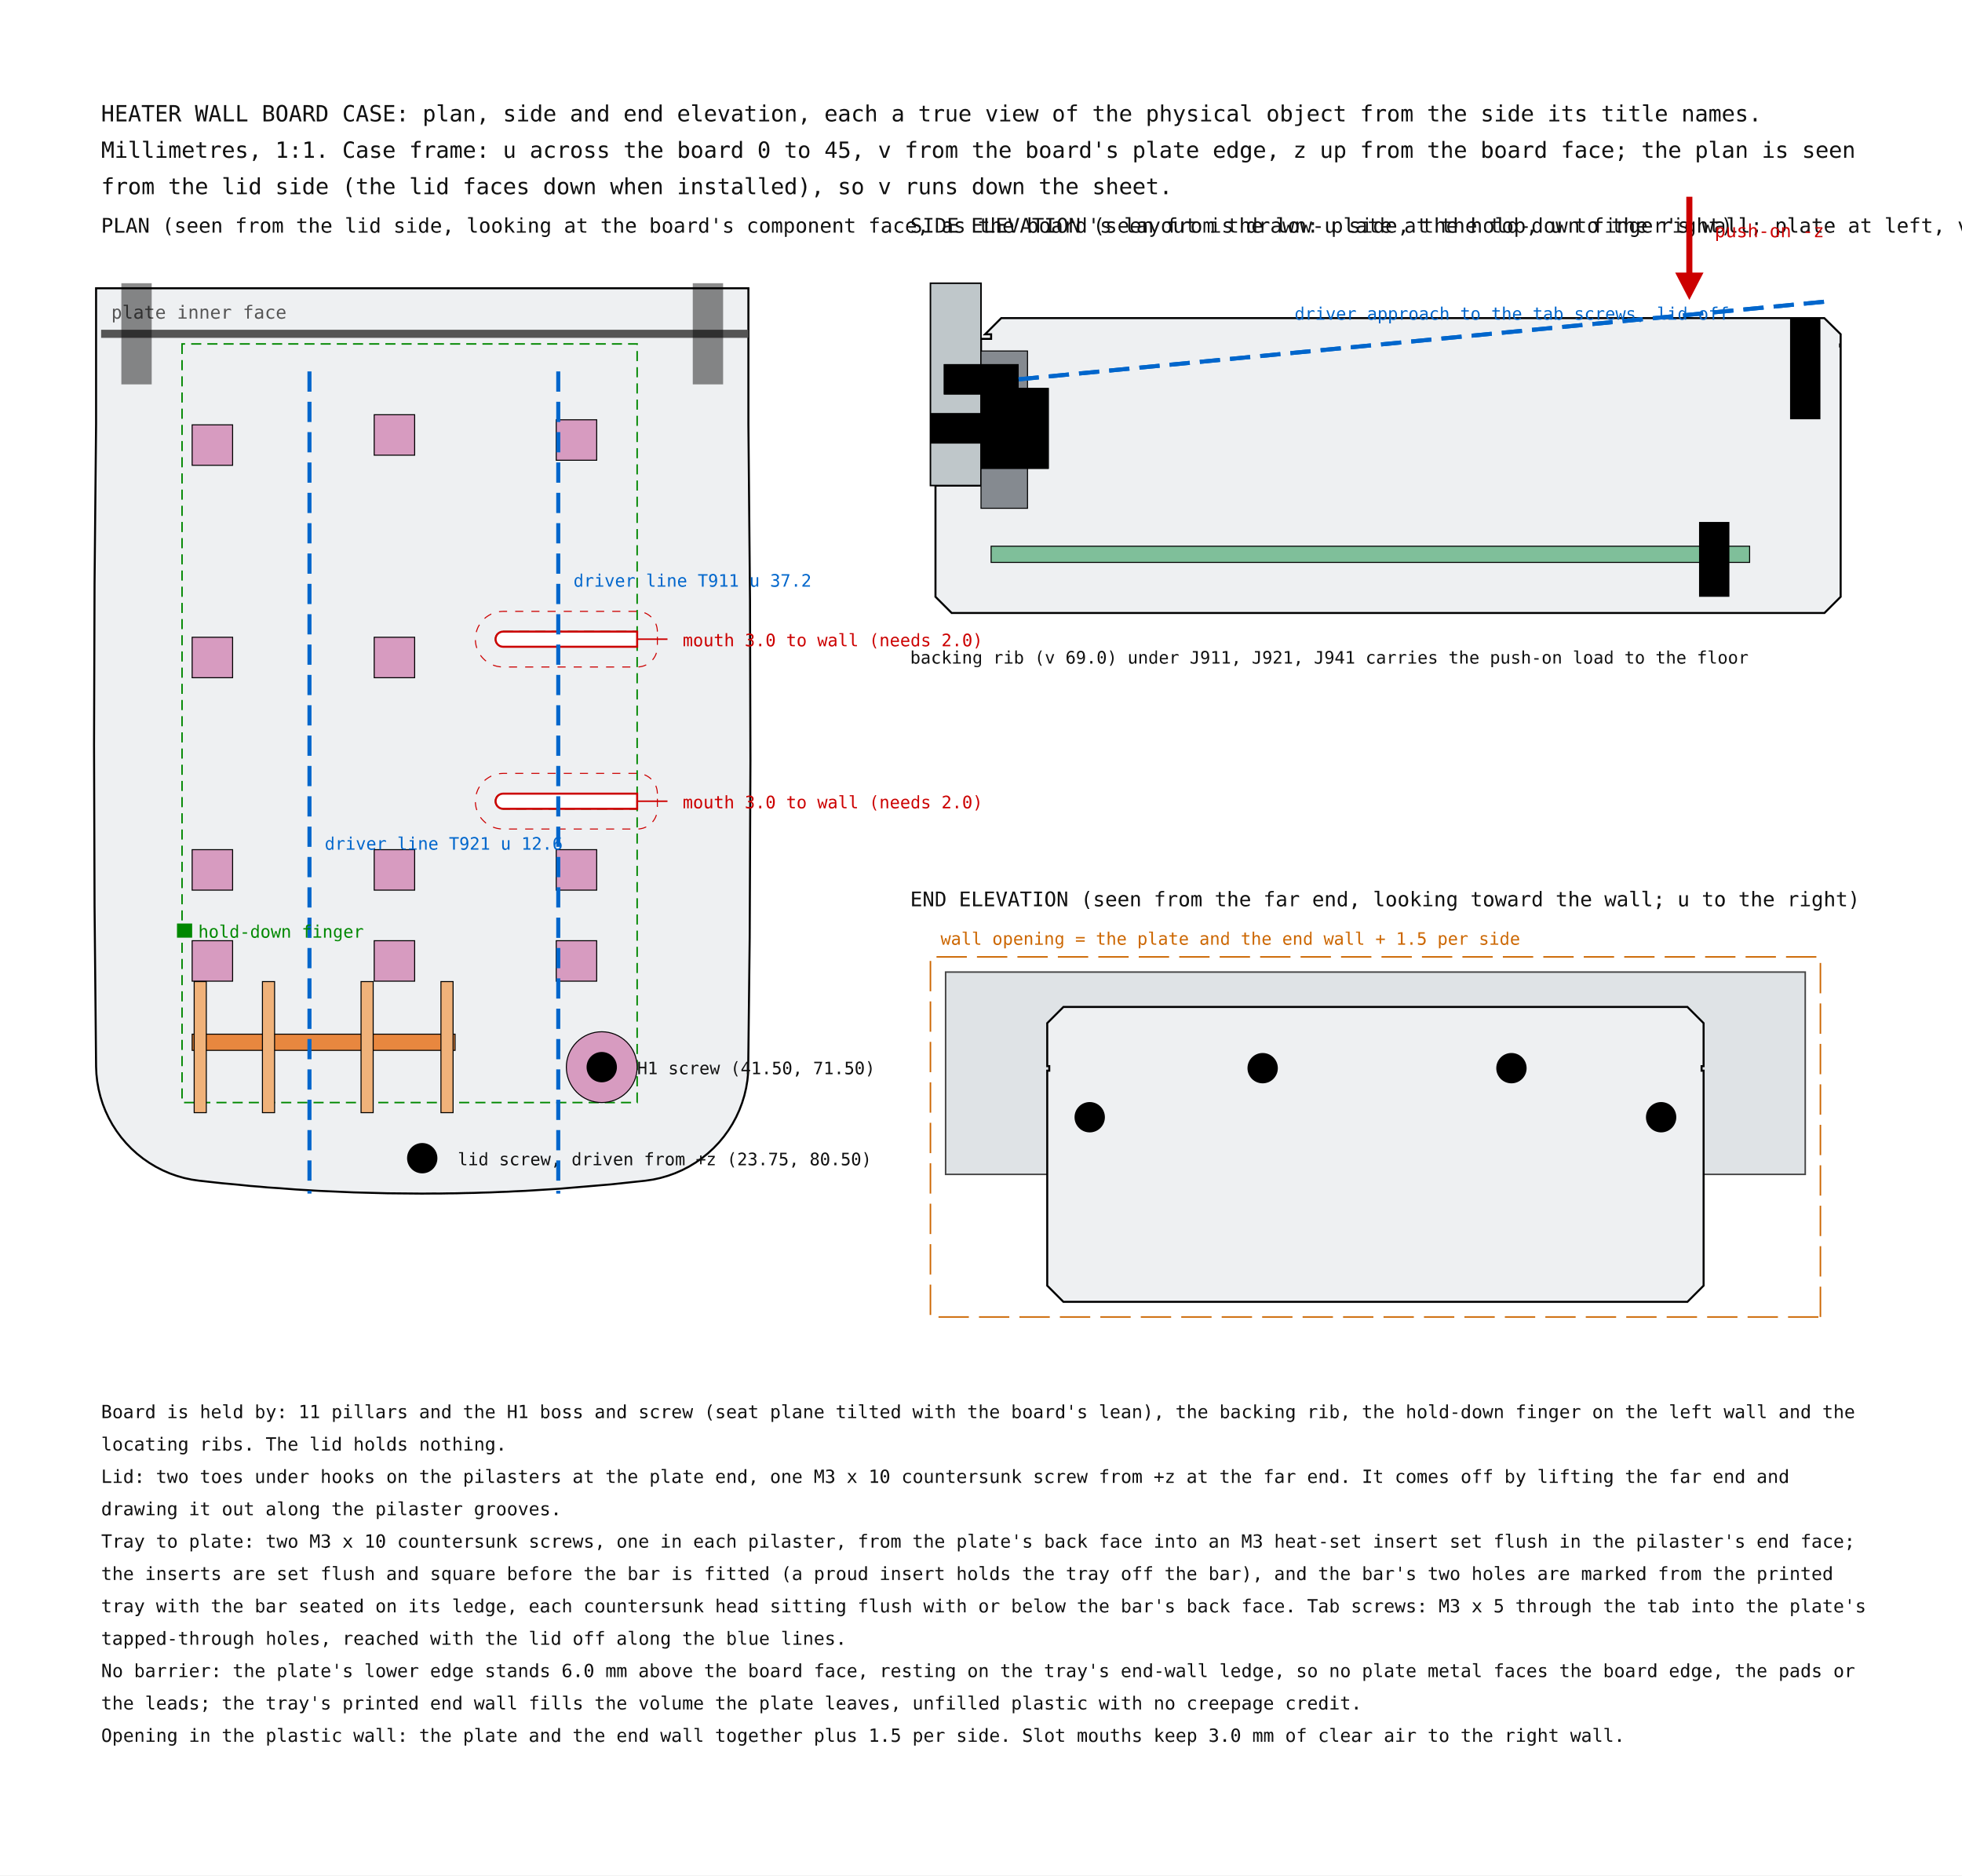
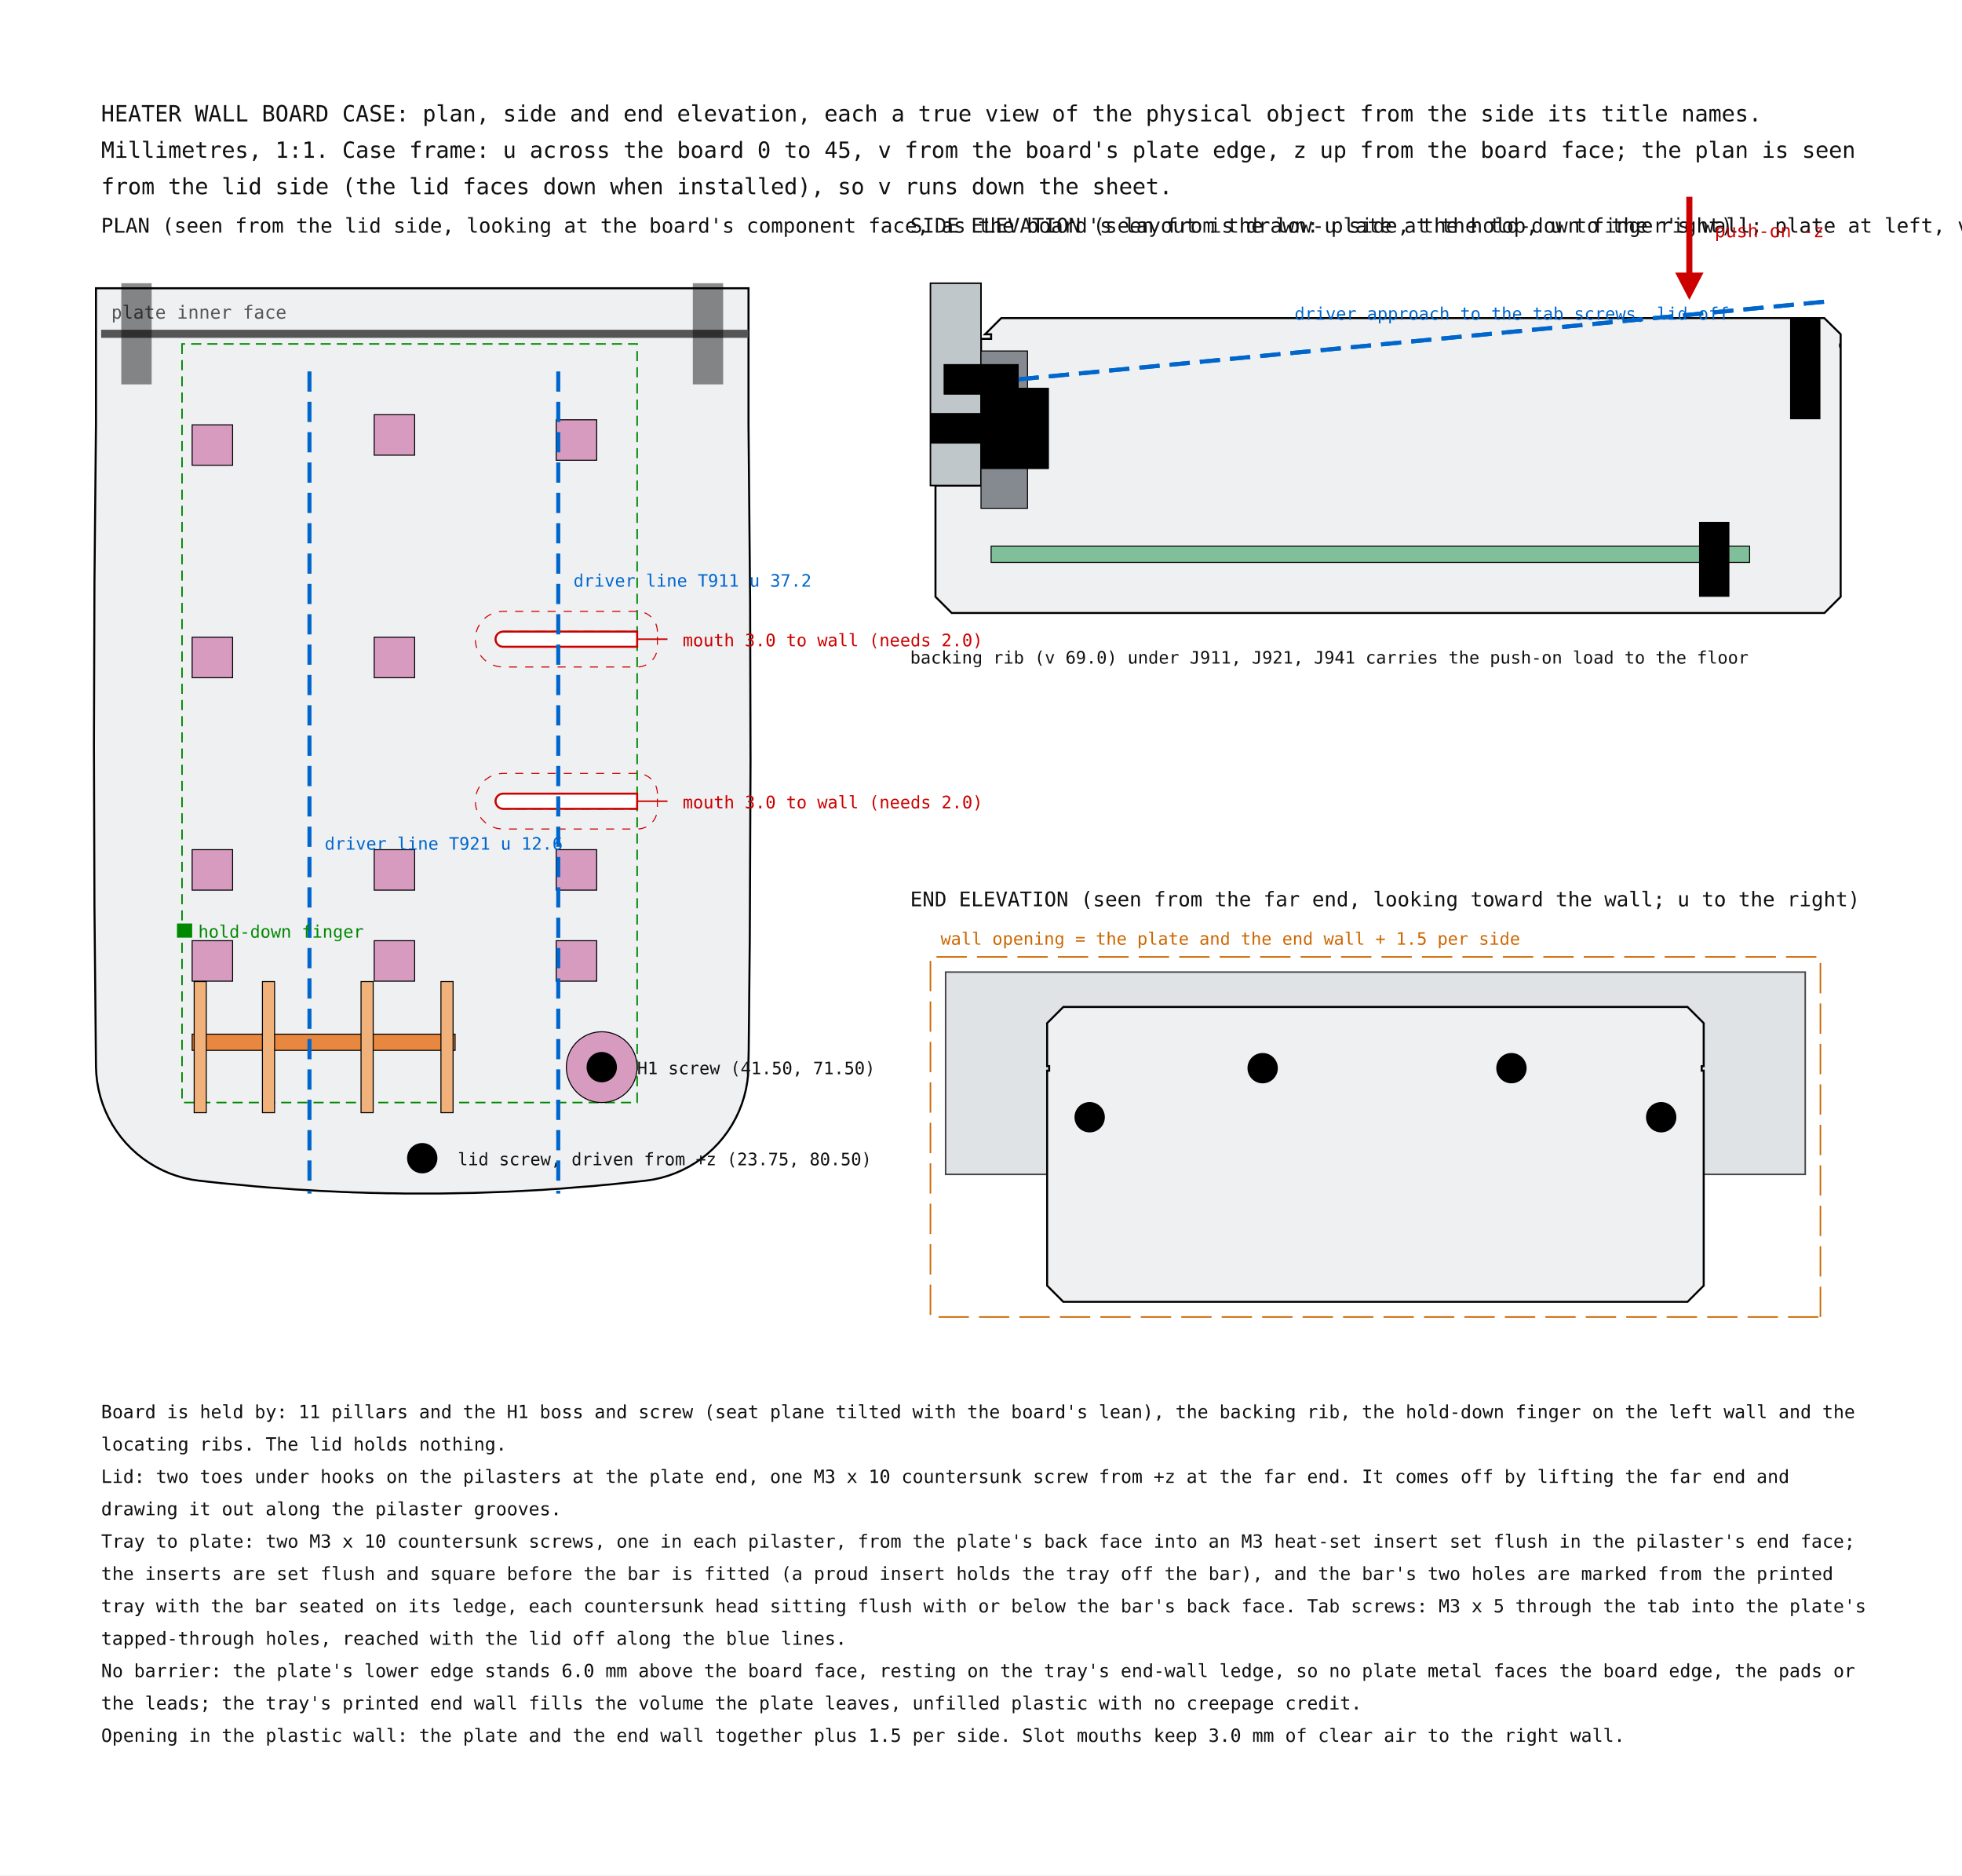
<svg xmlns="http://www.w3.org/2000/svg" width="194.00mm" height="185.40mm" viewBox="0 0 194.000 185.400">
  <rect width="100%" height="100%" fill="#ffffff" />
  <g font-family="monospace" font-size="2.1" fill="#111">
    <text x="10.00" y="12.00" fill="#111" font-size="2.2" text-anchor="start">HEATER WALL BOARD CASE: plan, side and end elevation, each a true view of the physical object from the side its title names.</text>
    <text x="10.00" y="15.60" fill="#111" font-size="2.2" text-anchor="start">Millimetres, 1:1. Case frame: u across the board 0 to 45, v from the board's plate edge, z up from the board face; the plan is seen</text>
    <text x="10.00" y="19.20" fill="#111" font-size="2.2" text-anchor="start">from the lid side (the lid faces down when installed), so v runs down the sheet.</text>
    <text x="10.00" y="23.00" fill="#111" font-size="2.0" text-anchor="start">PLAN (seen from the lid side, looking at the board's component face, as the board's layout is drawn: plate at the top, u to the right)</text>
-     <polygon points="9.499,41.929 9.349,57.756 9.299,73.654 9.299,73.654 9.349,89.551 9.500,105.442 9.500,105.442 9.500,105.442 9.500,105.442 9.534,106.196 9.535,106.209 9.535,106.209 9.617,106.946 9.750,107.689 9.750,107.689 9.750,107.690 9.931,108.422 9.931,108.422 9.931,108.422 9.962,108.520 10.160,109.142 10.160,109.142 10.160,109.142 10.297,109.493 10.435,109.845 10.435,109.845 10.435,109.845 10.756,110.528 10.756,110.528 10.756,110.528 11.042,111.046 11.115,111.178 11.115,111.178 11.121,111.189 11.529,111.824 11.529,111.824 11.529,111.824 11.529,111.824 11.703,112.061 11.977,112.432 11.977,112.432 11.977,112.432 12.465,113.008 12.465,113.008 12.465,113.008 12.989,113.552 13.538,114.051 13.538,114.051 13.547,114.060 14.138,114.529 14.138,114.530 14.138,114.530 14.138,114.530 14.759,114.960 14.759,114.960 14.759,114.960 15.406,115.349 15.406,115.349 15.406,115.349 16.077,115.694 16.077,115.694 16.770,115.995 17.480,116.249 18.206,116.457 18.206,116.457 18.206,116.457 18.944,116.616 19.691,116.726 21.913,116.971 23.536,117.120 24.770,117.247 25.629,117.313 26.466,117.390 27.654,117.469 29.261,117.593 31.560,117.730 31.560,117.730 31.560,117.730 31.560,117.730 34.961,117.881 34.961,117.881 38.329,117.970 38.329,117.970 38.329,117.970 41.733,118.001 42.868,117.991 43.435,117.994 44.286,117.979 45.137,117.971 45.987,117.948 46.838,117.933 47.689,117.903 48.539,117.881 49.389,117.843 50.240,117.813 50.806,117.780 51.940,117.730 55.337,117.518 55.337,117.518 55.337,117.518 60.424,117.088 60.424,117.088 60.424,117.088 63.809,116.726 64.562,116.615 64.562,116.615 64.562,116.615 65.194,116.478 65.306,116.453 65.306,116.453 65.306,116.453 66.038,116.243 66.754,115.985 66.754,115.985 66.754,115.985 67.452,115.680 67.452,115.680 67.452,115.680 68.128,115.330 68.779,114.936 68.779,114.935 68.779,114.935 69.247,114.608 69.403,114.499 69.403,114.499 69.403,114.499 69.997,114.022 70.006,114.013 70.006,114.013 70.089,113.938 70.557,113.507 70.557,113.507 70.557,113.507 70.820,113.231 71.083,112.956 71.083,112.956 71.083,112.956 71.570,112.371 72.018,111.755 72.018,111.755 72.018,111.755 72.425,111.111 72.425,111.111 72.425,111.111 72.480,111.010 72.788,110.442 72.788,110.442 72.788,110.442 73.105,109.750 73.376,109.039 73.376,109.039 73.376,109.039 73.544,108.493 73.600,108.311 73.600,108.311 73.600,108.311 73.775,107.570 73.775,107.570 73.775,107.570 73.794,107.456 73.900,106.819 73.900,106.819 73.900,106.819 73.946,106.362 73.976,106.061 73.976,106.061 73.976,106.061 74.129,92.724 74.129,92.724 74.200,75.236 74.160,59.338 74.001,41.929 74.001,28.499 9.500,28.499 9.499,41.929" style="fill:#eef0f2;stroke:#000;stroke-width:0.2" />
+     <polygon points="9.489,41.929 9.339,57.756 9.289,73.654 9.339,89.551 9.490,105.442 9.490,105.442 9.490,105.442 9.524,106.196 9.524,106.196 9.524,106.196 9.541,106.345 9.607,106.946 9.607,106.946 9.607,106.946 9.607,106.947 9.740,107.690 9.743,107.702 9.743,107.702 9.921,108.423 10.150,109.142 10.150,109.142 10.150,109.142 10.388,109.749 10.425,109.845 10.425,109.845 10.425,109.845 10.746,110.528 11.111,111.189 11.111,111.189 11.111,111.189 11.167,111.276 11.519,111.825 11.519,111.825 11.519,111.825 11.762,112.154 11.967,112.432 11.967,112.432 11.967,112.432 12.455,113.009 12.455,113.009 12.455,113.009 12.717,113.280 12.979,113.552 12.979,113.552 12.979,113.552 13.538,114.060 13.538,114.060 13.538,114.060 14.128,114.530 14.128,114.530 14.128,114.530 14.409,114.725 14.738,114.953 14.738,114.953 14.749,114.960 15.396,115.349 15.396,115.349 15.396,115.349 15.396,115.349 16.067,115.694 16.067,115.694 16.068,115.694 16.760,115.995 16.760,115.995 16.760,115.995 17.082,116.110 17.458,116.245 17.459,116.245 17.471,116.249 18.197,116.457 18.197,116.457 18.197,116.457 18.197,116.457 18.484,116.519 18.935,116.616 18.935,116.616 18.935,116.616 19.682,116.726 21.938,116.974 24.154,117.178 25.294,117.293 25.931,117.342 26.460,117.390 27.401,117.453 29.256,117.593 30.527,117.661 31.556,117.730 33.075,117.797 33.824,117.837 34.477,117.859 34.958,117.881 35.625,117.898 36.626,117.932 37.468,117.948 38.328,117.970 38.895,117.973 40.030,117.993 43.436,117.994 43.436,117.994 43.436,117.994 43.436,117.994 46.840,117.933 50.243,117.813 53.644,117.632 54.493,117.567 55.343,117.518 57.039,117.375 58.737,117.247 59.584,117.160 60.432,117.088 63.818,116.726 64.565,116.616 64.565,116.616 64.565,116.616 65.303,116.457 66.029,116.249 66.029,116.249 66.029,116.249 66.634,116.033 66.728,115.999 66.728,115.999 66.740,115.995 67.432,115.694 67.432,115.694 67.433,115.694 67.433,115.694 68.104,115.349 68.104,115.349 68.104,115.349 68.751,114.960 68.751,114.960 68.751,114.960 69.287,114.589 69.372,114.530 69.372,114.530 69.372,114.530 69.747,114.231 69.962,114.060 69.962,114.060 69.962,114.060 70.510,113.563 70.511,113.561 70.511,113.561 70.521,113.552 71.045,113.009 71.045,113.009 71.045,113.009 71.533,112.432 71.533,112.432 71.533,112.432 71.757,112.128 71.981,111.825 71.981,111.825 71.981,111.825 72.333,111.276 72.389,111.189 72.389,111.189 72.389,111.189 72.675,110.671 72.747,110.540 72.748,110.540 72.754,110.528 73.075,109.845 73.075,109.845 73.075,109.845 73.350,109.142 73.350,109.142 73.350,109.142 73.579,108.423 73.760,107.690 73.760,107.690 73.760,107.690 73.889,106.966 73.890,106.959 73.890,106.959 73.893,106.946 73.976,106.196 74.030,103.852 74.139,92.724 74.210,75.236 74.170,59.338 74.011,41.929 74.011,28.499 9.490,28.499 9.489,41.929" style="fill:#eef0f2;stroke:#000;stroke-width:0.2" />
    <polygon points="18.000,34.000 18.000,109.000 63.000,109.000 63.000,79.960 49.750,79.960 49.583,79.941 49.425,79.886 49.282,79.796 49.164,79.678 49.074,79.535 49.019,79.377 49.000,79.210 49.019,79.043 49.074,78.885 49.164,78.742 49.282,78.624 49.425,78.534 49.583,78.479 49.750,78.460 63.000,78.460 63.000,63.940 49.750,63.940 49.583,63.921 49.425,63.866 49.282,63.776 49.164,63.658 49.074,63.515 49.019,63.357 49.000,63.190 49.019,63.023 49.074,62.865 49.164,62.722 49.282,62.604 49.425,62.514 49.583,62.459 49.750,62.440 63.000,62.440 63.000,34.000 18.000,34.000" style="fill:none;stroke:#080;stroke-width:0.15;stroke-dasharray:1 0.6" />
    <line x1="10.000" y1="33.000" x2="74.000" y2="33.000" style="stroke:#555;stroke-width:0.8" />
    <text x="11.00" y="31.50" fill="#555" font-size="1.8" text-anchor="start">plate inner face</text>
    <polygon points="23.000,42.000 23.000,46.000 19.000,46.000 19.000,42.000 23.000,42.000" style="fill:#d79bc0;stroke:#000;stroke-width:0.1" />
    <polygon points="41.000,41.000 41.000,45.000 37.000,45.000 37.000,41.000 41.000,41.000" style="fill:#d79bc0;stroke:#000;stroke-width:0.1" />
    <polygon points="59.000,41.500 59.000,45.500 55.000,45.500 55.000,41.500 59.000,41.500" style="fill:#d79bc0;stroke:#000;stroke-width:0.1" />
    <polygon points="23.000,63.000 23.000,67.000 19.000,67.000 19.000,63.000 23.000,63.000" style="fill:#d79bc0;stroke:#000;stroke-width:0.1" />
    <polygon points="41.000,63.000 41.000,67.000 37.000,67.000 37.000,63.000 41.000,63.000" style="fill:#d79bc0;stroke:#000;stroke-width:0.1" />
    <polygon points="23.000,84.000 23.000,88.000 19.000,88.000 19.000,84.000 23.000,84.000" style="fill:#d79bc0;stroke:#000;stroke-width:0.1" />
    <polygon points="41.000,84.000 41.000,88.000 37.000,88.000 37.000,84.000 41.000,84.000" style="fill:#d79bc0;stroke:#000;stroke-width:0.1" />
    <polygon points="59.000,84.000 59.000,88.000 55.000,88.000 55.000,84.000 59.000,84.000" style="fill:#d79bc0;stroke:#000;stroke-width:0.1" />
    <polygon points="23.000,93.000 23.000,97.000 19.000,97.000 19.000,93.000 23.000,93.000" style="fill:#d79bc0;stroke:#000;stroke-width:0.1" />
    <polygon points="41.000,93.000 41.000,97.000 37.000,97.000 37.000,93.000 41.000,93.000" style="fill:#d79bc0;stroke:#000;stroke-width:0.1" />
    <polygon points="59.000,93.000 59.000,97.000 55.000,97.000 55.000,93.000 59.000,93.000" style="fill:#d79bc0;stroke:#000;stroke-width:0.1" />
    <polygon points="63.000,105.500 62.983,105.157 62.933,104.817 62.849,104.484 62.734,104.161 62.587,103.850 62.410,103.556 62.206,103.280 61.975,103.025 61.720,102.794 61.444,102.590 61.150,102.413 60.839,102.266 60.516,102.151 60.183,102.067 59.843,102.017 59.500,102.000 59.157,102.017 58.817,102.067 58.484,102.151 58.161,102.266 57.850,102.413 57.556,102.590 57.280,102.794 57.025,103.025 56.794,103.280 56.590,103.556 56.413,103.850 56.266,104.161 56.151,104.484 56.067,104.817 56.017,105.157 56.000,105.500 56.017,105.843 56.067,106.183 56.151,106.516 56.266,106.839 56.413,107.150 56.590,107.444 56.794,107.720 57.025,107.975 57.280,108.206 57.556,108.410 57.850,108.587 58.161,108.734 58.484,108.849 58.817,108.933 59.157,108.983 59.500,109.000 59.843,108.983 60.183,108.933 60.516,108.849 60.839,108.734 61.150,108.587 61.444,108.410 61.720,108.206 61.975,107.975 62.206,107.720 62.410,107.444 62.587,107.150 62.734,106.839 62.849,106.516 62.933,106.183 62.983,105.843 63.000,105.500" style="fill:#d79bc0;stroke:#000;stroke-width:0.1" />
    <polygon points="45.000,102.240 45.000,103.840 19.000,103.840 19.000,102.240 45.000,102.240" style="fill:#e8873f;stroke:#000;stroke-width:0.1" />
    <polygon points="20.400,97.040 20.400,110.000 19.200,110.000 19.200,97.040 20.400,97.040" style="fill:#f0b27a;stroke:#000;stroke-width:0.1" />
    <polygon points="27.150,97.040 27.150,110.000 25.950,110.000 25.950,97.040 27.150,97.040" style="fill:#f0b27a;stroke:#000;stroke-width:0.1" />
    <polygon points="36.900,97.040 36.900,110.000 35.700,110.000 35.700,97.040 36.900,97.040" style="fill:#f0b27a;stroke:#000;stroke-width:0.1" />
    <polygon points="44.800,97.040 44.800,110.000 43.600,110.000 43.600,97.040 44.800,97.040" style="fill:#f0b27a;stroke:#000;stroke-width:0.1" />
    <polygon points="63.000,62.440 49.750,62.440 49.583,62.459 49.425,62.514 49.282,62.604 49.164,62.722 49.074,62.865 49.019,63.023 49.000,63.190 49.019,63.357 49.074,63.515 49.164,63.658 49.282,63.776 49.425,63.866 49.583,63.921 49.750,63.940 63.000,63.940 63.000,62.440" style="fill:#fff;stroke:#c00;stroke-width:0.2" />
    <polygon points="65.000,62.440 64.990,62.244 64.962,62.050 64.914,61.859 64.848,61.675 64.764,61.497 64.663,61.329 64.546,61.171 64.414,61.026 64.269,60.894 64.111,60.777 63.943,60.676 63.765,60.592 63.581,60.526 63.390,60.478 63.196,60.450 63.000,60.440 49.750,60.440 49.526,60.453 49.359,60.471 49.138,60.509 48.923,60.571 48.764,60.627 48.557,60.712 48.361,60.821 48.218,60.910 48.035,61.040 47.868,61.189 47.749,61.308 47.600,61.475 47.470,61.658 47.381,61.801 47.272,61.997 47.187,62.204 47.131,62.363 47.069,62.578 47.031,62.799 47.013,62.966 47.000,63.190 47.013,63.414 47.031,63.581 47.069,63.802 47.131,64.017 47.187,64.176 47.272,64.383 47.381,64.579 47.470,64.722 47.600,64.905 47.749,65.072 47.868,65.191 48.035,65.340 48.218,65.470 48.361,65.559 48.557,65.668 48.764,65.753 48.923,65.809 49.138,65.871 49.359,65.909 49.526,65.927 49.750,65.940 63.000,65.940 63.196,65.930 63.390,65.902 63.581,65.854 63.765,65.788 63.943,65.704 64.111,65.603 64.269,65.486 64.414,65.354 64.546,65.209 64.663,65.051 64.764,64.883 64.848,64.705 64.914,64.521 64.962,64.330 64.990,64.136 65.000,63.940 65.000,62.440" style="fill:none;stroke:#c00;stroke-width:0.1;stroke-dasharray:0.8 0.8" />
    <line x1="63.000" y1="63.190" x2="66.000" y2="63.190" style="stroke:#c00;stroke-width:0.15" />
    <text x="67.50" y="63.89" fill="#c00" font-size="1.7" text-anchor="start">mouth 3.0 to wall (needs 2.0)</text>
    <polygon points="63.000,78.460 49.750,78.460 49.583,78.479 49.425,78.534 49.282,78.624 49.164,78.742 49.074,78.885 49.019,79.043 49.000,79.210 49.019,79.377 49.074,79.535 49.164,79.678 49.282,79.796 49.425,79.886 49.583,79.941 49.750,79.960 63.000,79.960 63.000,78.460" style="fill:#fff;stroke:#c00;stroke-width:0.2" />
    <polygon points="65.000,78.460 64.990,78.264 64.962,78.070 64.914,77.879 64.848,77.695 64.764,77.517 64.663,77.349 64.546,77.191 64.414,77.046 64.269,76.914 64.111,76.797 63.943,76.696 63.765,76.612 63.581,76.546 63.390,76.498 63.196,76.470 63.000,76.460 49.750,76.460 49.526,76.473 49.359,76.491 49.138,76.529 48.923,76.591 48.764,76.647 48.557,76.732 48.361,76.841 48.218,76.930 48.035,77.060 47.868,77.209 47.749,77.328 47.600,77.495 47.470,77.678 47.381,77.821 47.272,78.017 47.187,78.224 47.131,78.383 47.069,78.598 47.031,78.819 47.013,78.986 47.000,79.210 47.013,79.434 47.031,79.601 47.069,79.822 47.131,80.037 47.187,80.196 47.272,80.403 47.381,80.599 47.470,80.742 47.600,80.925 47.749,81.092 47.868,81.211 48.035,81.360 48.218,81.490 48.361,81.579 48.557,81.688 48.764,81.773 48.923,81.829 49.138,81.891 49.359,81.929 49.526,81.947 49.750,81.960 63.000,81.960 63.196,81.950 63.390,81.922 63.581,81.874 63.765,81.808 63.943,81.724 64.111,81.623 64.269,81.506 64.414,81.374 64.546,81.229 64.663,81.071 64.764,80.903 64.848,80.725 64.914,80.541 64.962,80.350 64.990,80.156 65.000,79.960 65.000,78.460" style="fill:none;stroke:#c00;stroke-width:0.1;stroke-dasharray:0.8 0.8" />
    <line x1="63.000" y1="79.210" x2="66.000" y2="79.210" style="stroke:#c00;stroke-width:0.15" />
    <text x="67.50" y="79.91" fill="#c00" font-size="1.7" text-anchor="start">mouth 3.0 to wall (needs 2.0)</text>
    <circle cx="59.500" cy="105.500" r="1.500" style="fill:#000" />
    <text x="63.00" y="106.20" fill="#111" font-size="1.7" text-anchor="start">H1 screw (41.50, 71.50)</text>
-     <line x1="13.500" y1="28.000" x2="13.500" y2="38.000" style="stroke:#000;stroke-width:3.00;stroke-opacity:0.45" />
-     <line x1="70.000" y1="28.000" x2="70.000" y2="38.000" style="stroke:#000;stroke-width:3.00;stroke-opacity:0.45" />
+     <line x1="13.495" y1="28.000" x2="13.495" y2="38.000" style="stroke:#000;stroke-width:3.00;stroke-opacity:0.45" />
+     <line x1="70.005" y1="28.000" x2="70.005" y2="38.000" style="stroke:#000;stroke-width:3.00;stroke-opacity:0.45" />
    <circle cx="41.750" cy="114.500" r="1.500" style="fill:#000" />
    <text x="45.25" y="115.20" fill="#111" font-size="1.7" text-anchor="start">lid screw, driven from +z (23.75, 80.50)</text>
    <line x1="30.600" y1="36.720" x2="30.600" y2="118.000" style="stroke:#06c;stroke-width:0.4;stroke-dasharray:2 1" />
    <text x="32.10" y="84.00" fill="#06c" font-size="1.7" text-anchor="start">driver line T921 u 12.6</text>
    <line x1="55.200" y1="36.720" x2="55.200" y2="118.000" style="stroke:#06c;stroke-width:0.4;stroke-dasharray:2 1" />
    <text x="56.70" y="58.00" fill="#06c" font-size="1.7" text-anchor="start">driver line T911 u 37.2</text>
    <line x1="17.500" y1="92.000" x2="19.000" y2="92.000" style="stroke:#080;stroke-width:1.4" />
    <text x="19.60" y="92.70" fill="#080" font-size="1.7" text-anchor="start">hold-down finger</text>
    <text x="90.00" y="23.00" fill="#111" font-size="2.0" text-anchor="start">SIDE ELEVATION (seen from the low-u side, the hold-down finger's wall; plate at left, v to the right)</text>
    <polygon points="92.499,59.000 92.499,48.000 96.999,47.999 97.000,33.499 97.999,33.499 97.999,33.051 97.399,33.050 99.000,31.449 180.384,31.449 182.001,33.040 182.001,34.050 181.942,34.051 181.942,34.250 182.001,34.250 182.001,59.000 180.400,60.601 94.100,60.601 92.499,59.000" style="fill:#eef0f2;stroke:#000;stroke-width:0.2" />
    <polygon points="173.000,55.600 173.000,54.000 98.000,54.000 98.000,55.600 173.000,55.600" style="fill:#7fbf9a;stroke:#000;stroke-width:0.1" />
    <polygon points="97.000,48.000 97.000,28.000 92.000,28.000 92.000,48.000 97.000,48.000" style="fill:#bfc7ca;stroke:#000;stroke-width:0.15" />
    <polygon points="101.600,50.250 101.600,34.700 97.000,34.700 97.000,50.250 101.600,50.250" style="fill:#858a90;stroke:#000;stroke-width:0.1" />
    <line x1="167.040" y1="19.450" x2="167.040" y2="28.950" style="stroke:#c00;stroke-width:0.6" />
    <polygon points="165.640,26.950 168.440,26.950 167.040,29.650" style="fill:#c00" />
    <text x="169.54" y="23.45" fill="#c00" font-size="1.8" text-anchor="start">push-on -z</text>
    <line x1="93.320" y1="37.500" x2="100.720" y2="37.500" style="stroke:#000;stroke-width:3.00" />
    <line x1="93.320" y1="37.500" x2="100.720" y2="37.500" style="stroke:#000;stroke-width:3.00" />
    <line x1="169.500" y1="59.000" x2="169.500" y2="51.600" style="stroke:#000;stroke-width:3.00" />
    <line x1="92.000" y1="42.350" x2="102.000" y2="42.350" style="stroke:#000;stroke-width:3.00" />
-     <line x1="97.000" y1="42.350" x2="103.700" y2="42.350" style="stroke:#000;stroke-width:8.00" />
+     <line x1="97.000" y1="42.350" x2="103.700" y2="42.350" style="stroke:#000;stroke-width:8.01" />
    <line x1="92.000" y1="42.350" x2="102.000" y2="42.350" style="stroke:#000;stroke-width:3.00" />
-     <line x1="97.000" y1="42.350" x2="103.700" y2="42.350" style="stroke:#000;stroke-width:8.00" />
+     <line x1="97.000" y1="42.350" x2="103.700" y2="42.350" style="stroke:#000;stroke-width:8.01" />
    <line x1="178.500" y1="41.450" x2="178.500" y2="31.450" style="stroke:#000;stroke-width:3.00" />
    <line x1="100.720" y1="37.500" x2="180.720" y2="29.797" style="stroke:#06c;stroke-width:0.4;stroke-dasharray:2 1" />
    <line x1="100.720" y1="37.500" x2="180.720" y2="29.797" style="stroke:#06c;stroke-width:0.4;stroke-dasharray:2 1" />
    <text x="128.00" y="31.61" fill="#06c" font-size="1.7" text-anchor="start">driver approach to the tab screws, lid off</text>
    <text x="90.00" y="65.60" fill="#111" font-size="1.7" text-anchor="start">backing rib (v 69.0) under J911, J921, J941 carries the push-on load to the floor</text>
    <text x="90.00" y="89.60" fill="#111" font-size="2.0" text-anchor="start">END ELEVATION (seen from the far end, looking toward the wall; u to the right)</text>
    <polygon points="182.000,132.200 182.000,92.600 90.000,92.600 90.000,132.200 182.000,132.200" style="fill:none" />
    <polygon points="178.500,116.100 178.500,96.100 93.500,96.100 93.500,116.100 178.500,116.100" style="fill:#dfe3e6;stroke:#444;stroke-width:0.15" />
    <polygon points="180.000,130.200 180.000,94.600 92.000,94.600 92.000,130.200 180.000,130.200" style="fill:none;stroke:#c60;stroke-width:0.15;stroke-dasharray:3 1" />
-     <polygon points="105.149,128.701 103.549,127.100 103.549,105.850 103.749,105.849 103.749,105.400 103.549,105.400 103.549,101.150 105.150,99.549 166.849,99.549 168.450,101.150 168.449,105.401 168.251,105.401 168.251,105.849 168.450,105.850 168.450,127.100 166.850,128.701 105.149,128.701" style="fill:#eef0f2;stroke:#000;stroke-width:0.2" />
-     <circle cx="107.750" cy="110.450" r="1.500" style="fill:#000" />
-     <circle cx="164.250" cy="110.450" r="1.500" style="fill:#000" />
+     <polygon points="105.139,128.701 103.539,127.100 103.539,105.850 103.739,105.849 103.739,105.400 103.539,105.400 103.539,101.150 105.140,99.549 166.859,99.549 168.460,101.150 168.459,105.401 168.261,105.401 168.261,105.849 168.460,105.850 168.460,127.100 166.860,128.701 105.139,128.701" style="fill:#eef0f2;stroke:#000;stroke-width:0.2" />
+     <circle cx="107.745" cy="110.450" r="1.500" style="fill:#000" />
+     <circle cx="164.255" cy="110.450" r="1.500" style="fill:#000" />
    <circle cx="124.850" cy="105.600" r="1.500" style="fill:#000" />
    <circle cx="149.450" cy="105.600" r="1.500" style="fill:#000" />
    <text x="93.00" y="93.40" fill="#c60" font-size="1.7" text-anchor="start">wall opening = the plate and the end wall + 1.5 per side</text>
    <text x="10.00" y="140.20" fill="#111" font-size="1.8" text-anchor="start">Board is held by: 11 pillars and the H1 boss and screw (seat plane tilted with the board's lean), the backing rib, the hold-down finger on the left wall and the</text>
    <text x="10.00" y="143.40" fill="#111" font-size="1.8" text-anchor="start">locating ribs. The lid holds nothing.</text>
    <text x="10.00" y="146.60" fill="#111" font-size="1.8" text-anchor="start">Lid: two toes under hooks on the pilasters at the plate end, one M3 x 10 countersunk screw from +z at the far end. It comes off by lifting the far end and</text>
    <text x="10.00" y="149.80" fill="#111" font-size="1.8" text-anchor="start">drawing it out along the pilaster grooves.</text>
    <text x="10.00" y="153.00" fill="#111" font-size="1.8" text-anchor="start">Tray to plate: two M3 x 10 countersunk screws, one in each pilaster, from the plate's back face into an M3 heat-set insert set flush in the pilaster's end face;</text>
    <text x="10.00" y="156.20" fill="#111" font-size="1.8" text-anchor="start">the inserts are set flush and square before the bar is fitted (a proud insert holds the tray off the bar), and the bar's two holes are marked from the printed</text>
    <text x="10.00" y="159.40" fill="#111" font-size="1.8" text-anchor="start">tray with the bar seated on its ledge, each countersunk head sitting flush with or below the bar's back face. Tab screws: M3 x 5 through the tab into the plate's</text>
    <text x="10.00" y="162.60" fill="#111" font-size="1.8" text-anchor="start">tapped-through holes, reached with the lid off along the blue lines.</text>
    <text x="10.00" y="165.80" fill="#111" font-size="1.8" text-anchor="start">No barrier: the plate's lower edge stands 6.0 mm above the board face, resting on the tray's end-wall ledge, so no plate metal faces the board edge, the pads or</text>
    <text x="10.00" y="169.00" fill="#111" font-size="1.8" text-anchor="start">the leads; the tray's printed end wall fills the volume the plate leaves, unfilled plastic with no creepage credit.</text>
    <text x="10.00" y="172.20" fill="#111" font-size="1.8" text-anchor="start">Opening in the plastic wall: the plate and the end wall together plus 1.5 per side. Slot mouths keep 3.0 mm of clear air to the right wall.</text>
  </g>
</svg>
